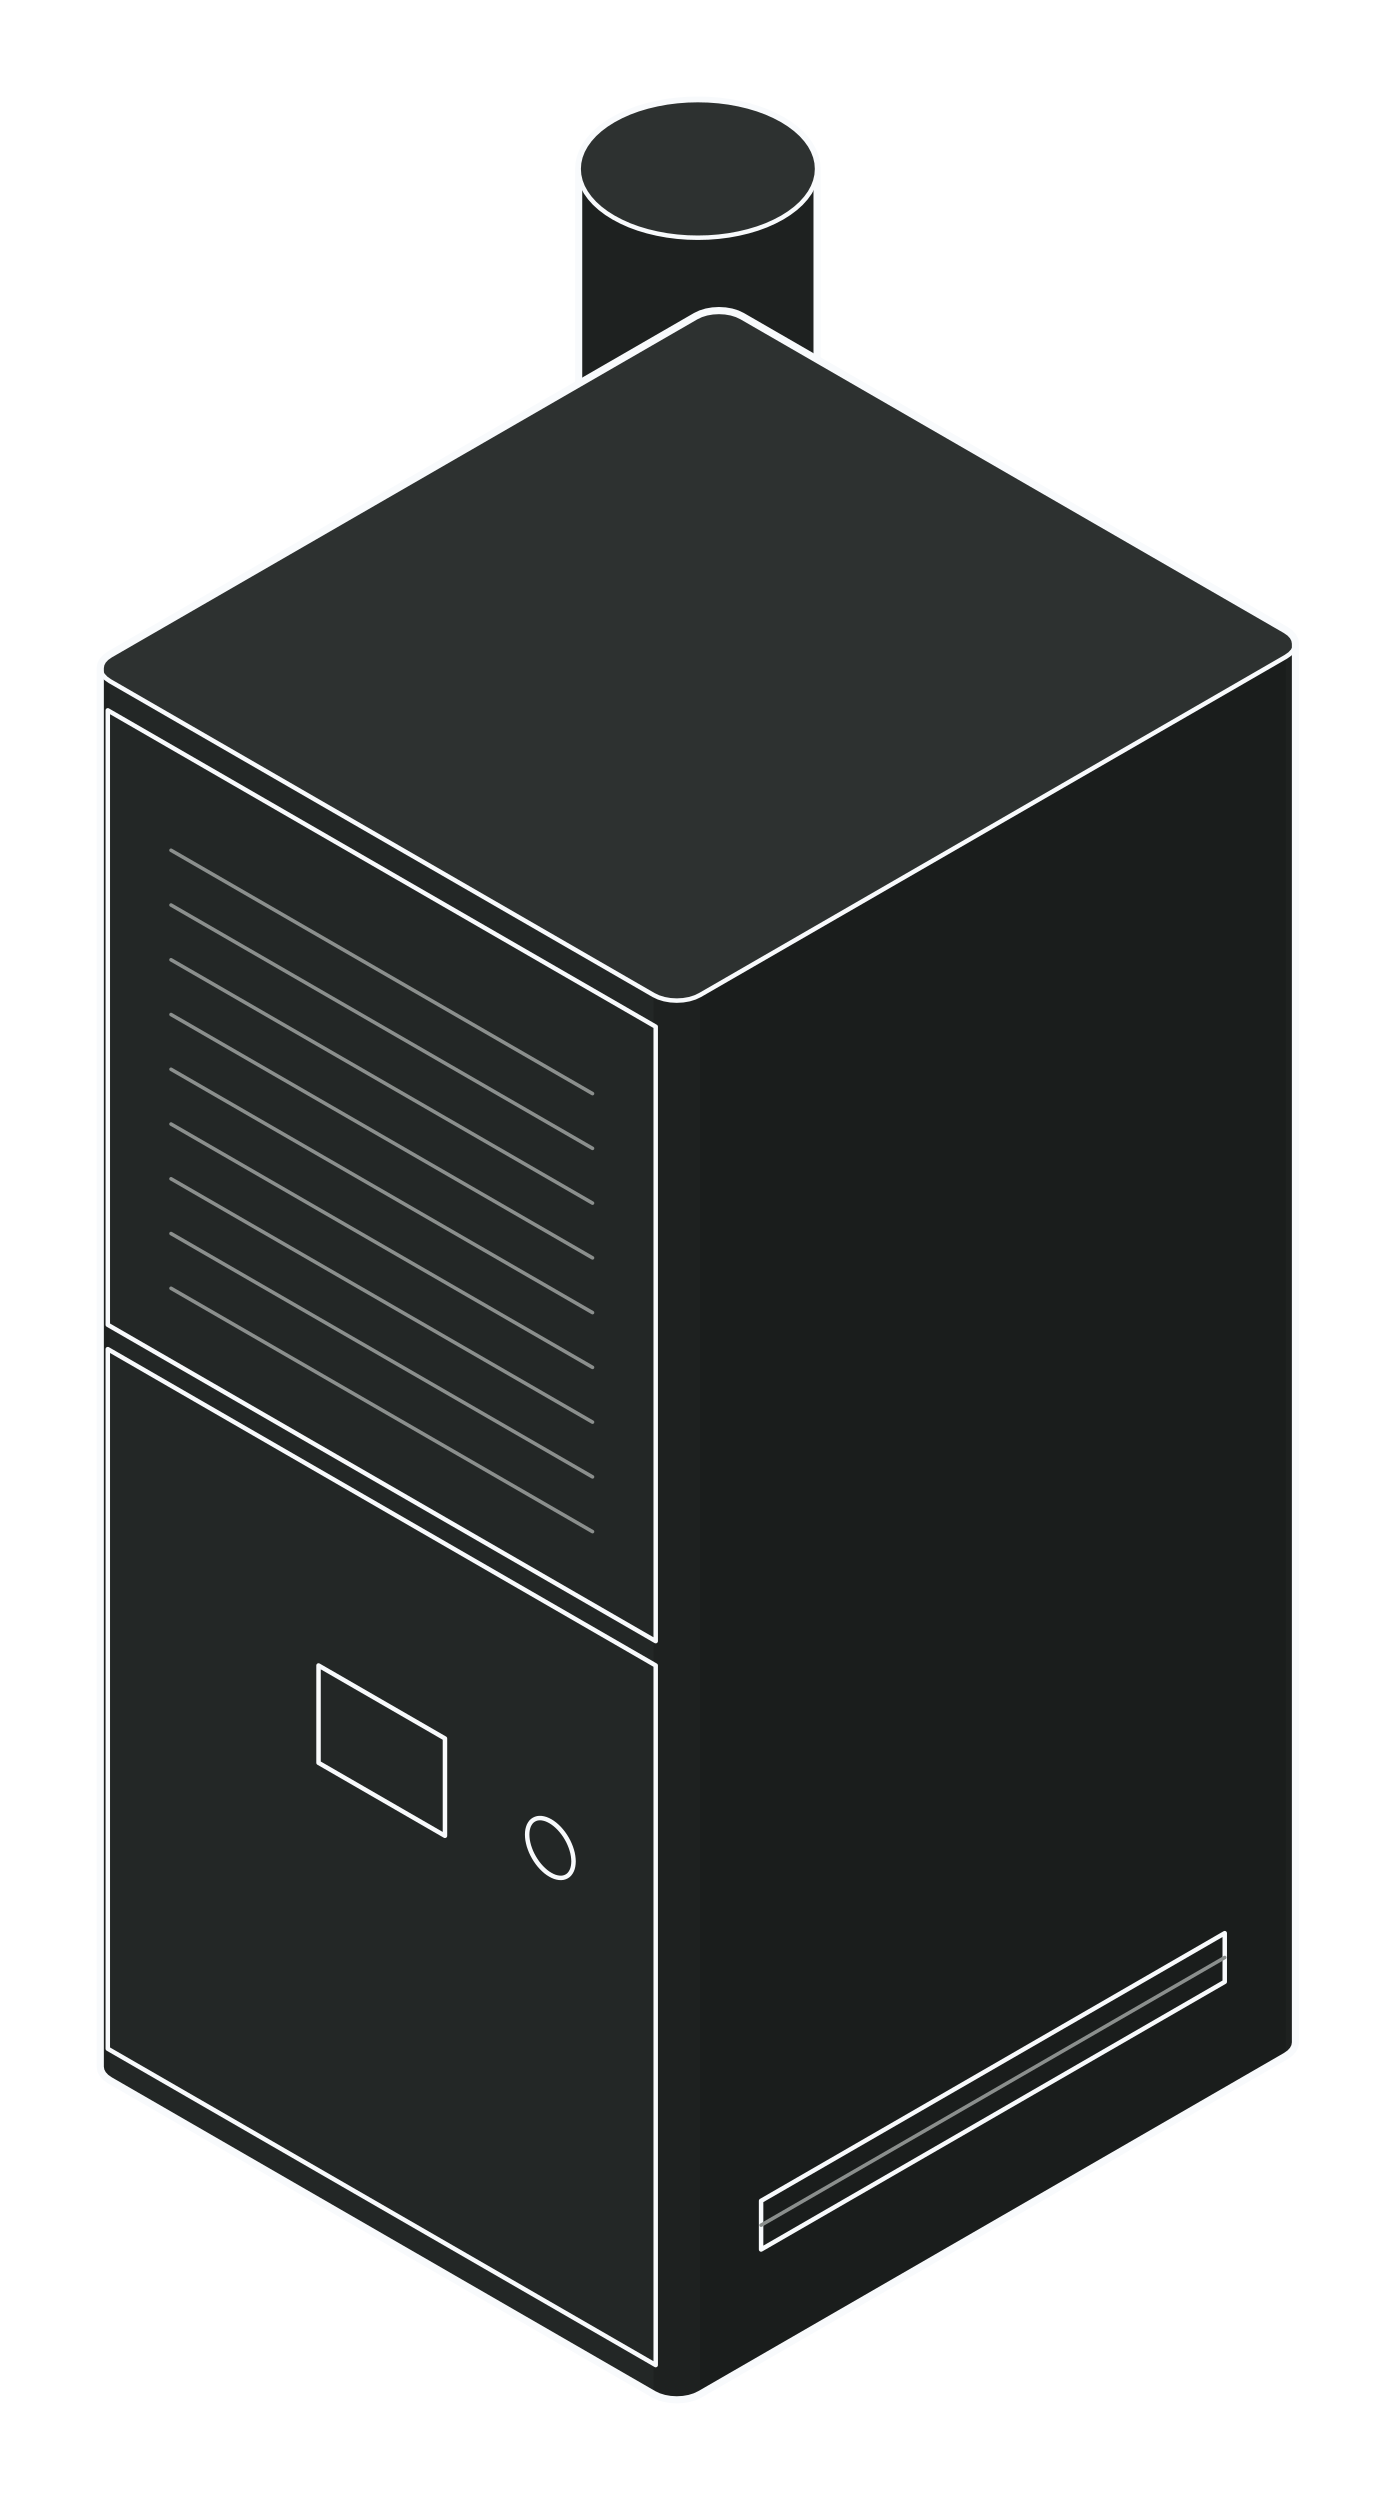
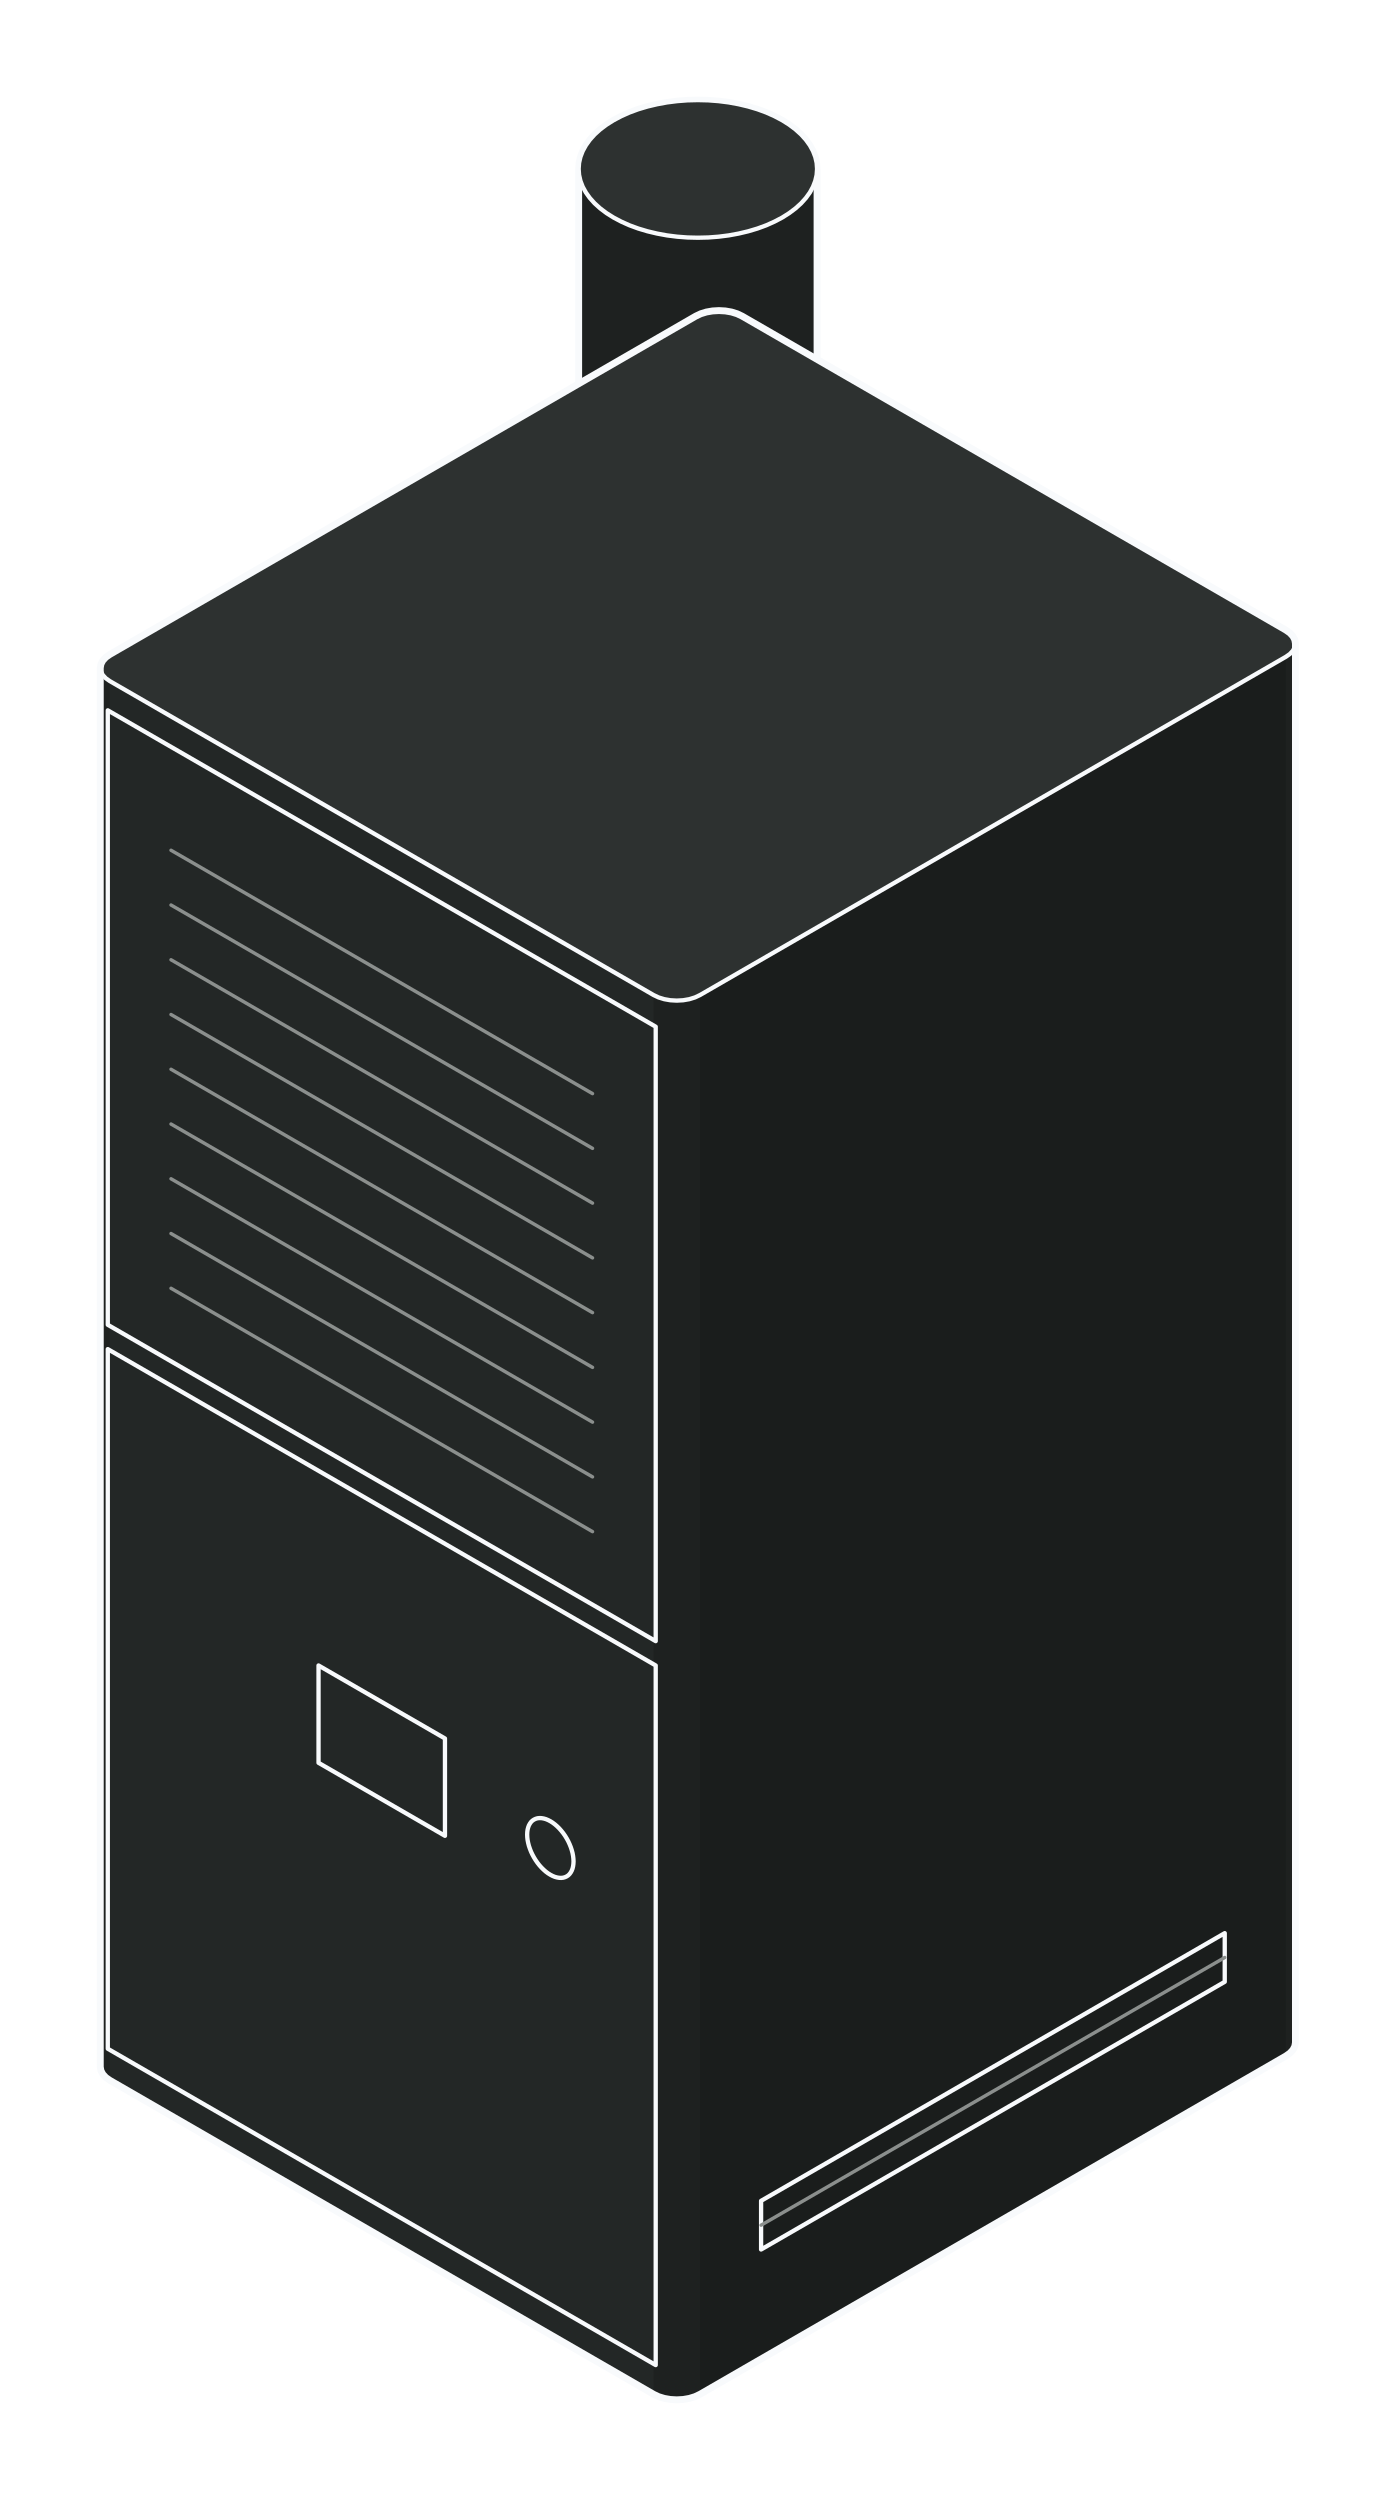
<svg xmlns="http://www.w3.org/2000/svg" viewBox="-200.9 -475.6 390.0 698.6">
-   <polygon points="-39.20,-428.40 -39.08,-430.08 -38.70,-431.74 -38.07,-433.38 -37.19,-434.98 -36.08,-436.53 -34.74,-438.02 -33.18,-439.43 -31.41,-440.76 -29.45,-442.00 -27.30,-443.13 -25.00,-444.15 -22.55,-445.06 -19.97,-445.83 -17.28,-446.47 -14.51,-446.98 -11.67,-447.34 -8.79,-447.56 -5.89,-447.63 -2.99,-447.56 -0.10,-447.34 2.73,-446.98 5.50,-446.47 8.19,-445.83 10.77,-445.06 13.22,-444.15 15.52,-443.13 17.67,-442.00 19.63,-440.76 21.40,-439.43 22.96,-438.02 24.30,-436.53 25.41,-434.98 26.29,-433.38 26.92,-431.74 27.30,-430.08 27.42,-428.40 27.42,-340.00 27.30,-338.32 26.92,-336.66 26.29,-335.02 25.41,-333.42 24.30,-331.87 22.96,-330.38 21.40,-328.97 19.63,-327.64 17.67,-326.40 15.52,-325.27 13.22,-324.25 10.77,-323.34 8.19,-322.57 5.50,-321.93 2.73,-321.42 -0.10,-321.06 -2.99,-320.84 -5.89,-320.77 -8.79,-320.84 -11.67,-321.06 -14.51,-321.42 -17.28,-321.93 -19.97,-322.57 -22.55,-323.34 -25.00,-324.25 -27.30,-325.27 -29.45,-326.40 -31.41,-327.64 -33.18,-328.97 -34.74,-330.38 -36.08,-331.87 -37.19,-333.42 -38.07,-335.02 -38.70,-336.66 -39.08,-338.32 -39.20,-340.00" fill="#1e2120" stroke="#f8fafc" stroke-width="2.0" stroke-linejoin="round" stroke-linecap="round" vector-effect="non-scaling-stroke" data-f="side" data-s="stroke" />
-   <polygon points="17.67,-414.80 15.52,-413.67 13.22,-412.64 10.77,-411.74 8.19,-410.97 5.50,-410.33 2.73,-409.82 -0.10,-409.46 -2.99,-409.24 -5.89,-409.17 -8.79,-409.24 -11.67,-409.46 -14.51,-409.82 -17.28,-410.33 -19.97,-410.97 -22.55,-411.74 -25.00,-412.64 -27.30,-413.67 -29.44,-414.80 -31.41,-416.04 -33.18,-417.37 -34.74,-418.78 -36.08,-420.27 -37.19,-421.82 -38.07,-423.42 -38.70,-425.06 -39.08,-426.72 -39.20,-428.40 -39.08,-430.08 -38.70,-431.74 -38.07,-433.38 -37.19,-434.98 -36.08,-436.53 -34.74,-438.02 -33.18,-439.43 -31.41,-440.76 -29.44,-442.00 -27.30,-443.13 -25.00,-444.16 -22.55,-445.06 -19.97,-445.83 -17.28,-446.47 -14.51,-446.98 -11.67,-447.34 -8.79,-447.56 -5.89,-447.63 -2.99,-447.56 -0.10,-447.34 2.73,-446.98 5.50,-446.47 8.19,-445.83 10.77,-445.06 13.22,-444.16 15.52,-443.13 17.67,-442.00 19.63,-440.76 21.40,-439.43 22.96,-438.02 24.30,-436.53 25.42,-434.98 26.29,-433.38 26.92,-431.74 27.30,-430.08 27.42,-428.40 27.30,-426.72 26.92,-425.06 26.29,-423.42 25.42,-421.82 24.30,-420.27 22.96,-418.78 21.40,-417.37 19.63,-416.04" fill="#2d3130" stroke="#f8fafc" stroke-width="1.25" stroke-linejoin="round" stroke-linecap="round" vector-effect="non-scaling-stroke" data-f="top" data-s="stroke" />
-   <polygon points="-172.88,-289.00 -172.70,-290.03 -172.18,-291.02 -171.33,-291.94 -170.19,-292.74 -6.48,-387.26 -5.09,-387.92 -3.51,-388.41 -1.79,-388.71 -0.00,-388.81 1.79,-388.71 3.51,-388.41 5.09,-387.92 6.48,-387.26 158.41,-299.54 159.55,-298.74 160.40,-297.82 160.92,-296.83 161.10,-295.80 161.10,95.20 160.92,96.23 160.40,97.22 159.55,98.14 158.41,98.94 -5.30,193.46 -6.69,194.12 -8.27,194.61 -9.99,194.91 -11.78,195.01 -13.56,194.91 -15.28,194.61 -16.87,194.12 -18.26,193.46 -170.19,105.74 -171.33,104.94 -172.18,104.02 -172.70,103.03 -172.88,102.00" fill="#1e2120" stroke="none" stroke-width="1.25" stroke-linejoin="round" stroke-linecap="round" vector-effect="non-scaling-stroke" data-f="side" />
-   <polygon points="-170.19,105.74 -18.26,193.46 -18.26,-197.54 -170.19,-285.26" fill="#232726" stroke="none" stroke-width="1.25" stroke-linejoin="round" stroke-linecap="round" vector-effect="non-scaling-stroke" data-f="left" />
-   <polygon points="158.41,98.94 -5.30,193.46 -5.30,-197.54 158.41,-292.06" fill="#1a1d1c" stroke="none" stroke-width="1.25" stroke-linejoin="round" stroke-linecap="round" vector-effect="non-scaling-stroke" data-f="right" />
-   <polygon points="158.41,-299.54 159.55,-298.74 160.40,-297.82 160.92,-296.83 161.10,-295.80 160.92,-294.77 160.40,-293.78 159.55,-292.86 158.41,-292.06 -5.30,-197.54 -6.69,-196.88 -8.27,-196.39 -9.99,-196.09 -11.78,-195.99 -13.57,-196.09 -15.28,-196.39 -16.87,-196.88 -18.26,-197.54 -170.19,-285.26 -171.33,-286.06 -172.18,-286.98 -172.70,-287.97 -172.87,-289.00 -172.70,-290.03 -172.18,-291.02 -171.33,-291.94 -170.19,-292.74 -6.48,-387.26 -5.09,-387.92 -3.51,-388.41 -1.79,-388.71 -0.00,-388.81 1.79,-388.71 3.51,-388.41 5.09,-387.92 6.48,-387.26" fill="#2d3130" stroke="#f8fafc" stroke-width="1.25" stroke-linejoin="round" stroke-linecap="round" vector-effect="non-scaling-stroke" data-f="top" data-s="stroke" />
-   <polygon points="-172.88,-289.00 -172.70,-290.03 -172.18,-291.02 -171.33,-291.94 -170.19,-292.74 -6.48,-387.26 -5.09,-387.92 -3.51,-388.41 -1.79,-388.71 -0.00,-388.81 1.79,-388.71 3.51,-388.41 5.09,-387.92 6.48,-387.26 158.41,-299.54 159.55,-298.74 160.40,-297.82 160.92,-296.83 161.10,-295.80 161.10,95.20 160.92,96.23 160.40,97.22 159.55,98.14 158.41,98.94 -5.30,193.46 -6.69,194.12 -8.27,194.61 -9.99,194.91 -11.78,195.01 -13.56,194.91 -15.28,194.61 -16.87,194.12 -18.26,193.46 -170.19,105.74 -171.33,104.94 -172.18,104.02 -172.70,103.03 -172.88,102.00" fill="none" stroke="#f8fafc" stroke-width="2.0" stroke-linejoin="round" stroke-linecap="round" vector-effect="non-scaling-stroke" data-s="stroke" />
-   <polygon points="-170.78,-105.40 -17.67,-17.00 -17.67,-188.70 -170.78,-277.10" fill="none" stroke="#f8fafc" stroke-width="1.25" stroke-linejoin="round" stroke-linecap="round" vector-effect="non-scaling-stroke" data-s="stroke" />
-   <line x1="-153.11" y1="-115.60" x2="-35.33" y2="-47.60" fill="none" stroke="#8b8f8d" stroke-width="1" stroke-linejoin="round" stroke-linecap="round" vector-effect="non-scaling-stroke" data-s="muted" />
-   <line x1="-153.11" y1="-130.90" x2="-35.33" y2="-62.90" fill="none" stroke="#8b8f8d" stroke-width="1" stroke-linejoin="round" stroke-linecap="round" vector-effect="non-scaling-stroke" data-s="muted" />
-   <line x1="-153.11" y1="-146.20" x2="-35.33" y2="-78.20" fill="none" stroke="#8b8f8d" stroke-width="1" stroke-linejoin="round" stroke-linecap="round" vector-effect="non-scaling-stroke" data-s="muted" />
-   <line x1="-153.11" y1="-161.50" x2="-35.33" y2="-93.50" fill="none" stroke="#8b8f8d" stroke-width="1" stroke-linejoin="round" stroke-linecap="round" vector-effect="non-scaling-stroke" data-s="muted" />
-   <line x1="-153.11" y1="-176.80" x2="-35.33" y2="-108.80" fill="none" stroke="#8b8f8d" stroke-width="1" stroke-linejoin="round" stroke-linecap="round" vector-effect="non-scaling-stroke" data-s="muted" />
-   <line x1="-153.11" y1="-192.10" x2="-35.33" y2="-124.10" fill="none" stroke="#8b8f8d" stroke-width="1" stroke-linejoin="round" stroke-linecap="round" vector-effect="non-scaling-stroke" data-s="muted" />
-   <line x1="-153.11" y1="-207.40" x2="-35.33" y2="-139.40" fill="none" stroke="#8b8f8d" stroke-width="1" stroke-linejoin="round" stroke-linecap="round" vector-effect="non-scaling-stroke" data-s="muted" />
-   <line x1="-153.11" y1="-222.70" x2="-35.33" y2="-154.70" fill="none" stroke="#8b8f8d" stroke-width="1" stroke-linejoin="round" stroke-linecap="round" vector-effect="non-scaling-stroke" data-s="muted" />
-   <line x1="-153.11" y1="-238.00" x2="-35.33" y2="-170.00" fill="none" stroke="#8b8f8d" stroke-width="1" stroke-linejoin="round" stroke-linecap="round" vector-effect="non-scaling-stroke" data-s="muted" />
-   <polygon points="-170.78,96.90 -17.67,185.30 -17.67,-10.20 -170.78,-98.60" fill="none" stroke="#f8fafc" stroke-width="1.25" stroke-linejoin="round" stroke-linecap="round" vector-effect="non-scaling-stroke" data-s="stroke" />
-   <polygon points="-111.89,17.00 -76.56,37.40 -76.56,10.20 -111.89,-10.20" fill="none" stroke="#f8fafc" stroke-width="1.25" stroke-linejoin="round" stroke-linecap="round" vector-effect="non-scaling-stroke" data-s="stroke" />
-   <polygon points="-40.63,44.54 -40.67,43.79 -40.76,43.01 -40.91,42.21 -41.13,41.39 -41.40,40.57 -41.73,39.75 -42.10,38.95 -42.53,38.16 -43.00,37.39 -43.51,36.66 -44.06,35.97 -44.63,35.32 -45.23,34.73 -45.85,34.19 -46.48,33.72 -47.11,33.32 -47.75,32.99 -48.38,32.73 -48.99,32.56 -49.59,32.46 -50.17,32.44 -50.71,32.50 -51.22,32.65 -51.69,32.87 -52.12,33.16 -52.50,33.53 -52.82,33.98 -53.10,34.48 -53.31,35.05 -53.47,35.67 -53.56,36.34 -53.59,37.06 -53.56,37.81 -53.47,38.59 -53.31,39.39 -53.10,40.21 -52.82,41.03 -52.50,41.85 -52.12,42.65 -51.69,43.44 -51.22,44.21 -50.71,44.94 -50.17,45.63 -49.59,46.28 -48.99,46.87 -48.38,47.41 -47.75,47.88 -47.11,48.28 -46.48,48.61 -45.85,48.87 -45.23,49.04 -44.63,49.14 -44.06,49.16 -43.51,49.10 -43.00,48.95 -42.53,48.73 -42.10,48.44 -41.73,48.07 -41.40,47.62 -41.13,47.12 -40.91,46.55 -40.76,45.93 -40.67,45.26" fill="none" stroke="#f8fafc" stroke-width="1.25" stroke-linejoin="round" stroke-linecap="round" vector-effect="non-scaling-stroke" data-s="stroke" />
-   <polygon points="141.34,78.20 11.78,153.00 11.78,139.40 141.34,64.60" fill="none" stroke="#f8fafc" stroke-width="1.25" stroke-linejoin="round" stroke-linecap="round" vector-effect="non-scaling-stroke" data-s="stroke" />
-   <line x1="141.34" y1="71.40" x2="11.78" y2="146.20" fill="none" stroke="#8b8f8d" stroke-width="1" stroke-linejoin="round" stroke-linecap="round" vector-effect="non-scaling-stroke" data-s="muted" />
+   <polygon points="-39.20,-428.40 -39.08,-430.08 -38.70,-431.74 -38.07,-433.38 -37.19,-434.98 -36.08,-436.53 -34.74,-438.02 -33.18,-439.43 -31.41,-440.76 -29.45,-442.00 -27.30,-443.13 -25.00,-444.15 -22.55,-445.06 -19.97,-445.83 -17.28,-446.47 -14.51,-446.98 -11.67,-447.34 -8.79,-447.56 -5.89,-447.63 -2.99,-447.56 -0.10,-447.34 2.73,-446.98 5.50,-446.47 8.19,-445.83 10.77,-445.06 13.22,-444.15 15.52,-443.13 17.67,-442.00 19.63,-440.76 21.40,-439.43 22.96,-438.02 24.30,-436.53 25.41,-434.98 26.29,-433.38 26.92,-431.74 27.30,-430.08 27.42,-428.40 27.42,-340.00 27.30,-338.32 26.92,-336.66 26.29,-335.02 25.41,-333.42 24.30,-331.87 22.96,-330.38 21.40,-328.97 19.63,-327.64 17.67,-326.40 15.52,-325.27 13.22,-324.25 10.77,-323.34 8.19,-322.57 5.50,-321.93 2.73,-321.42 -0.10,-321.06 -2.99,-320.84 -5.89,-320.77 -8.79,-320.84 -11.67,-321.06 -14.51,-321.42 -17.28,-321.93 -19.97,-322.57 -22.55,-323.34 -25.00,-324.25 -27.30,-325.27 -29.45,-326.40 -31.41,-327.64 -33.18,-328.97 -34.74,-330.38 -36.08,-331.87 -37.19,-333.42 -38.07,-335.02 -38.70,-336.66 -39.08,-338.32 -39.20,-340.00" fill="#1e2120" stroke="#f8fafc" stroke-width="1.928" stroke-linejoin="round" stroke-linecap="round" data-f="side" data-s="stroke" />
+   <polygon points="17.67,-414.80 15.52,-413.67 13.22,-412.64 10.77,-411.74 8.19,-410.97 5.50,-410.33 2.73,-409.82 -0.10,-409.46 -2.99,-409.24 -5.89,-409.17 -8.79,-409.24 -11.67,-409.46 -14.51,-409.82 -17.28,-410.33 -19.97,-410.97 -22.55,-411.74 -25.00,-412.64 -27.30,-413.67 -29.44,-414.80 -31.41,-416.04 -33.18,-417.37 -34.74,-418.78 -36.08,-420.27 -37.19,-421.82 -38.07,-423.42 -38.70,-425.06 -39.08,-426.72 -39.20,-428.40 -39.08,-430.08 -38.70,-431.74 -38.07,-433.38 -37.19,-434.98 -36.08,-436.53 -34.74,-438.02 -33.18,-439.43 -31.41,-440.76 -29.44,-442.00 -27.30,-443.13 -25.00,-444.16 -22.55,-445.06 -19.97,-445.83 -17.28,-446.47 -14.51,-446.98 -11.67,-447.34 -8.79,-447.56 -5.89,-447.63 -2.99,-447.56 -0.10,-447.34 2.73,-446.98 5.50,-446.47 8.19,-445.83 10.77,-445.06 13.22,-444.16 15.52,-443.13 17.67,-442.00 19.63,-440.76 21.40,-439.43 22.96,-438.02 24.30,-436.53 25.42,-434.98 26.29,-433.38 26.92,-431.74 27.30,-430.08 27.42,-428.40 27.30,-426.72 26.92,-425.06 26.29,-423.42 25.42,-421.82 24.30,-420.27 22.96,-418.78 21.40,-417.37 19.63,-416.04" fill="#2d3130" stroke="#f8fafc" stroke-width="1.205" stroke-linejoin="round" stroke-linecap="round" data-f="top" data-s="stroke" />
+   <polygon points="-172.88,-289.00 -172.70,-290.03 -172.18,-291.02 -171.33,-291.94 -170.19,-292.74 -6.48,-387.26 -5.09,-387.92 -3.51,-388.41 -1.79,-388.71 -0.00,-388.81 1.79,-388.71 3.51,-388.41 5.09,-387.92 6.48,-387.26 158.41,-299.54 159.55,-298.74 160.40,-297.82 160.92,-296.83 161.10,-295.80 161.10,95.20 160.92,96.23 160.40,97.22 159.55,98.14 158.41,98.94 -5.30,193.46 -6.69,194.12 -8.27,194.61 -9.99,194.91 -11.78,195.01 -13.56,194.91 -15.28,194.61 -16.87,194.12 -18.26,193.46 -170.19,105.74 -171.33,104.94 -172.18,104.02 -172.70,103.03 -172.88,102.00" fill="#1e2120" stroke="none" stroke-width="1.205" stroke-linejoin="round" stroke-linecap="round" data-f="side" />
+   <polygon points="-170.19,105.74 -18.26,193.46 -18.26,-197.54 -170.19,-285.26" fill="#232726" stroke="none" stroke-width="1.205" stroke-linejoin="round" stroke-linecap="round" data-f="left" />
+   <polygon points="158.41,98.94 -5.30,193.46 -5.30,-197.54 158.41,-292.06" fill="#1a1d1c" stroke="none" stroke-width="1.205" stroke-linejoin="round" stroke-linecap="round" data-f="right" />
+   <polygon points="158.41,-299.54 159.55,-298.74 160.40,-297.82 160.92,-296.83 161.10,-295.80 160.92,-294.77 160.40,-293.78 159.55,-292.86 158.41,-292.06 -5.30,-197.54 -6.69,-196.88 -8.27,-196.39 -9.99,-196.09 -11.78,-195.99 -13.57,-196.09 -15.28,-196.39 -16.87,-196.88 -18.26,-197.54 -170.19,-285.26 -171.33,-286.06 -172.18,-286.98 -172.70,-287.97 -172.87,-289.00 -172.70,-290.03 -172.18,-291.02 -171.33,-291.94 -170.19,-292.74 -6.48,-387.26 -5.09,-387.92 -3.51,-388.41 -1.79,-388.71 -0.00,-388.81 1.79,-388.71 3.51,-388.41 5.09,-387.92 6.48,-387.26" fill="#2d3130" stroke="#f8fafc" stroke-width="1.205" stroke-linejoin="round" stroke-linecap="round" data-f="top" data-s="stroke" />
+   <polygon points="-172.88,-289.00 -172.70,-290.03 -172.18,-291.02 -171.33,-291.94 -170.19,-292.74 -6.48,-387.26 -5.09,-387.92 -3.51,-388.41 -1.79,-388.71 -0.00,-388.81 1.79,-388.71 3.51,-388.41 5.09,-387.92 6.48,-387.26 158.41,-299.54 159.55,-298.74 160.40,-297.82 160.92,-296.83 161.10,-295.80 161.10,95.20 160.92,96.23 160.40,97.22 159.55,98.14 158.41,98.94 -5.30,193.46 -6.69,194.12 -8.27,194.61 -9.99,194.91 -11.78,195.01 -13.56,194.91 -15.28,194.61 -16.87,194.12 -18.26,193.46 -170.19,105.74 -171.33,104.94 -172.18,104.02 -172.70,103.03 -172.88,102.00" fill="none" stroke="#f8fafc" stroke-width="1.928" stroke-linejoin="round" stroke-linecap="round" data-s="stroke" />
+   <polygon points="-170.78,-105.40 -17.67,-17.00 -17.67,-188.70 -170.78,-277.10" fill="none" stroke="#f8fafc" stroke-width="1.205" stroke-linejoin="round" stroke-linecap="round" data-s="stroke" />
+   <line x1="-153.11" y1="-115.60" x2="-35.33" y2="-47.60" fill="none" stroke="#8b8f8d" stroke-width="0.964" stroke-linejoin="round" stroke-linecap="round" data-s="muted" />
+   <line x1="-153.11" y1="-130.90" x2="-35.33" y2="-62.90" fill="none" stroke="#8b8f8d" stroke-width="0.964" stroke-linejoin="round" stroke-linecap="round" data-s="muted" />
+   <line x1="-153.11" y1="-146.20" x2="-35.33" y2="-78.20" fill="none" stroke="#8b8f8d" stroke-width="0.964" stroke-linejoin="round" stroke-linecap="round" data-s="muted" />
+   <line x1="-153.11" y1="-161.50" x2="-35.33" y2="-93.50" fill="none" stroke="#8b8f8d" stroke-width="0.964" stroke-linejoin="round" stroke-linecap="round" data-s="muted" />
+   <line x1="-153.11" y1="-176.80" x2="-35.33" y2="-108.80" fill="none" stroke="#8b8f8d" stroke-width="0.964" stroke-linejoin="round" stroke-linecap="round" data-s="muted" />
+   <line x1="-153.11" y1="-192.10" x2="-35.33" y2="-124.10" fill="none" stroke="#8b8f8d" stroke-width="0.964" stroke-linejoin="round" stroke-linecap="round" data-s="muted" />
+   <line x1="-153.11" y1="-207.40" x2="-35.33" y2="-139.40" fill="none" stroke="#8b8f8d" stroke-width="0.964" stroke-linejoin="round" stroke-linecap="round" data-s="muted" />
+   <line x1="-153.11" y1="-222.70" x2="-35.33" y2="-154.70" fill="none" stroke="#8b8f8d" stroke-width="0.964" stroke-linejoin="round" stroke-linecap="round" data-s="muted" />
+   <line x1="-153.11" y1="-238.00" x2="-35.33" y2="-170.00" fill="none" stroke="#8b8f8d" stroke-width="0.964" stroke-linejoin="round" stroke-linecap="round" data-s="muted" />
+   <polygon points="-170.78,96.90 -17.67,185.30 -17.67,-10.20 -170.78,-98.60" fill="none" stroke="#f8fafc" stroke-width="1.205" stroke-linejoin="round" stroke-linecap="round" data-s="stroke" />
+   <polygon points="-111.89,17.00 -76.56,37.40 -76.56,10.20 -111.89,-10.20" fill="none" stroke="#f8fafc" stroke-width="1.205" stroke-linejoin="round" stroke-linecap="round" data-s="stroke" />
+   <polygon points="-40.63,44.54 -40.67,43.79 -40.76,43.01 -40.91,42.21 -41.13,41.39 -41.40,40.57 -41.73,39.75 -42.10,38.95 -42.53,38.16 -43.00,37.39 -43.51,36.66 -44.06,35.97 -44.63,35.32 -45.23,34.73 -45.85,34.19 -46.48,33.72 -47.11,33.32 -47.75,32.99 -48.38,32.73 -48.99,32.56 -49.59,32.46 -50.17,32.44 -50.71,32.50 -51.22,32.65 -51.69,32.87 -52.12,33.16 -52.50,33.53 -52.82,33.98 -53.10,34.48 -53.31,35.05 -53.47,35.67 -53.56,36.34 -53.59,37.06 -53.56,37.81 -53.47,38.59 -53.31,39.39 -53.10,40.21 -52.82,41.03 -52.50,41.85 -52.12,42.65 -51.69,43.44 -51.22,44.21 -50.71,44.94 -50.17,45.63 -49.59,46.28 -48.99,46.87 -48.38,47.41 -47.75,47.88 -47.11,48.28 -46.48,48.61 -45.85,48.87 -45.23,49.04 -44.63,49.14 -44.06,49.16 -43.51,49.10 -43.00,48.95 -42.53,48.73 -42.10,48.44 -41.73,48.07 -41.40,47.62 -41.13,47.12 -40.91,46.55 -40.76,45.93 -40.67,45.26" fill="none" stroke="#f8fafc" stroke-width="1.205" stroke-linejoin="round" stroke-linecap="round" data-s="stroke" />
+   <polygon points="141.34,78.20 11.78,153.00 11.78,139.40 141.34,64.60" fill="none" stroke="#f8fafc" stroke-width="1.205" stroke-linejoin="round" stroke-linecap="round" data-s="stroke" />
+   <line x1="141.34" y1="71.40" x2="11.78" y2="146.20" fill="none" stroke="#8b8f8d" stroke-width="0.964" stroke-linejoin="round" stroke-linecap="round" data-s="muted" />
</svg>
